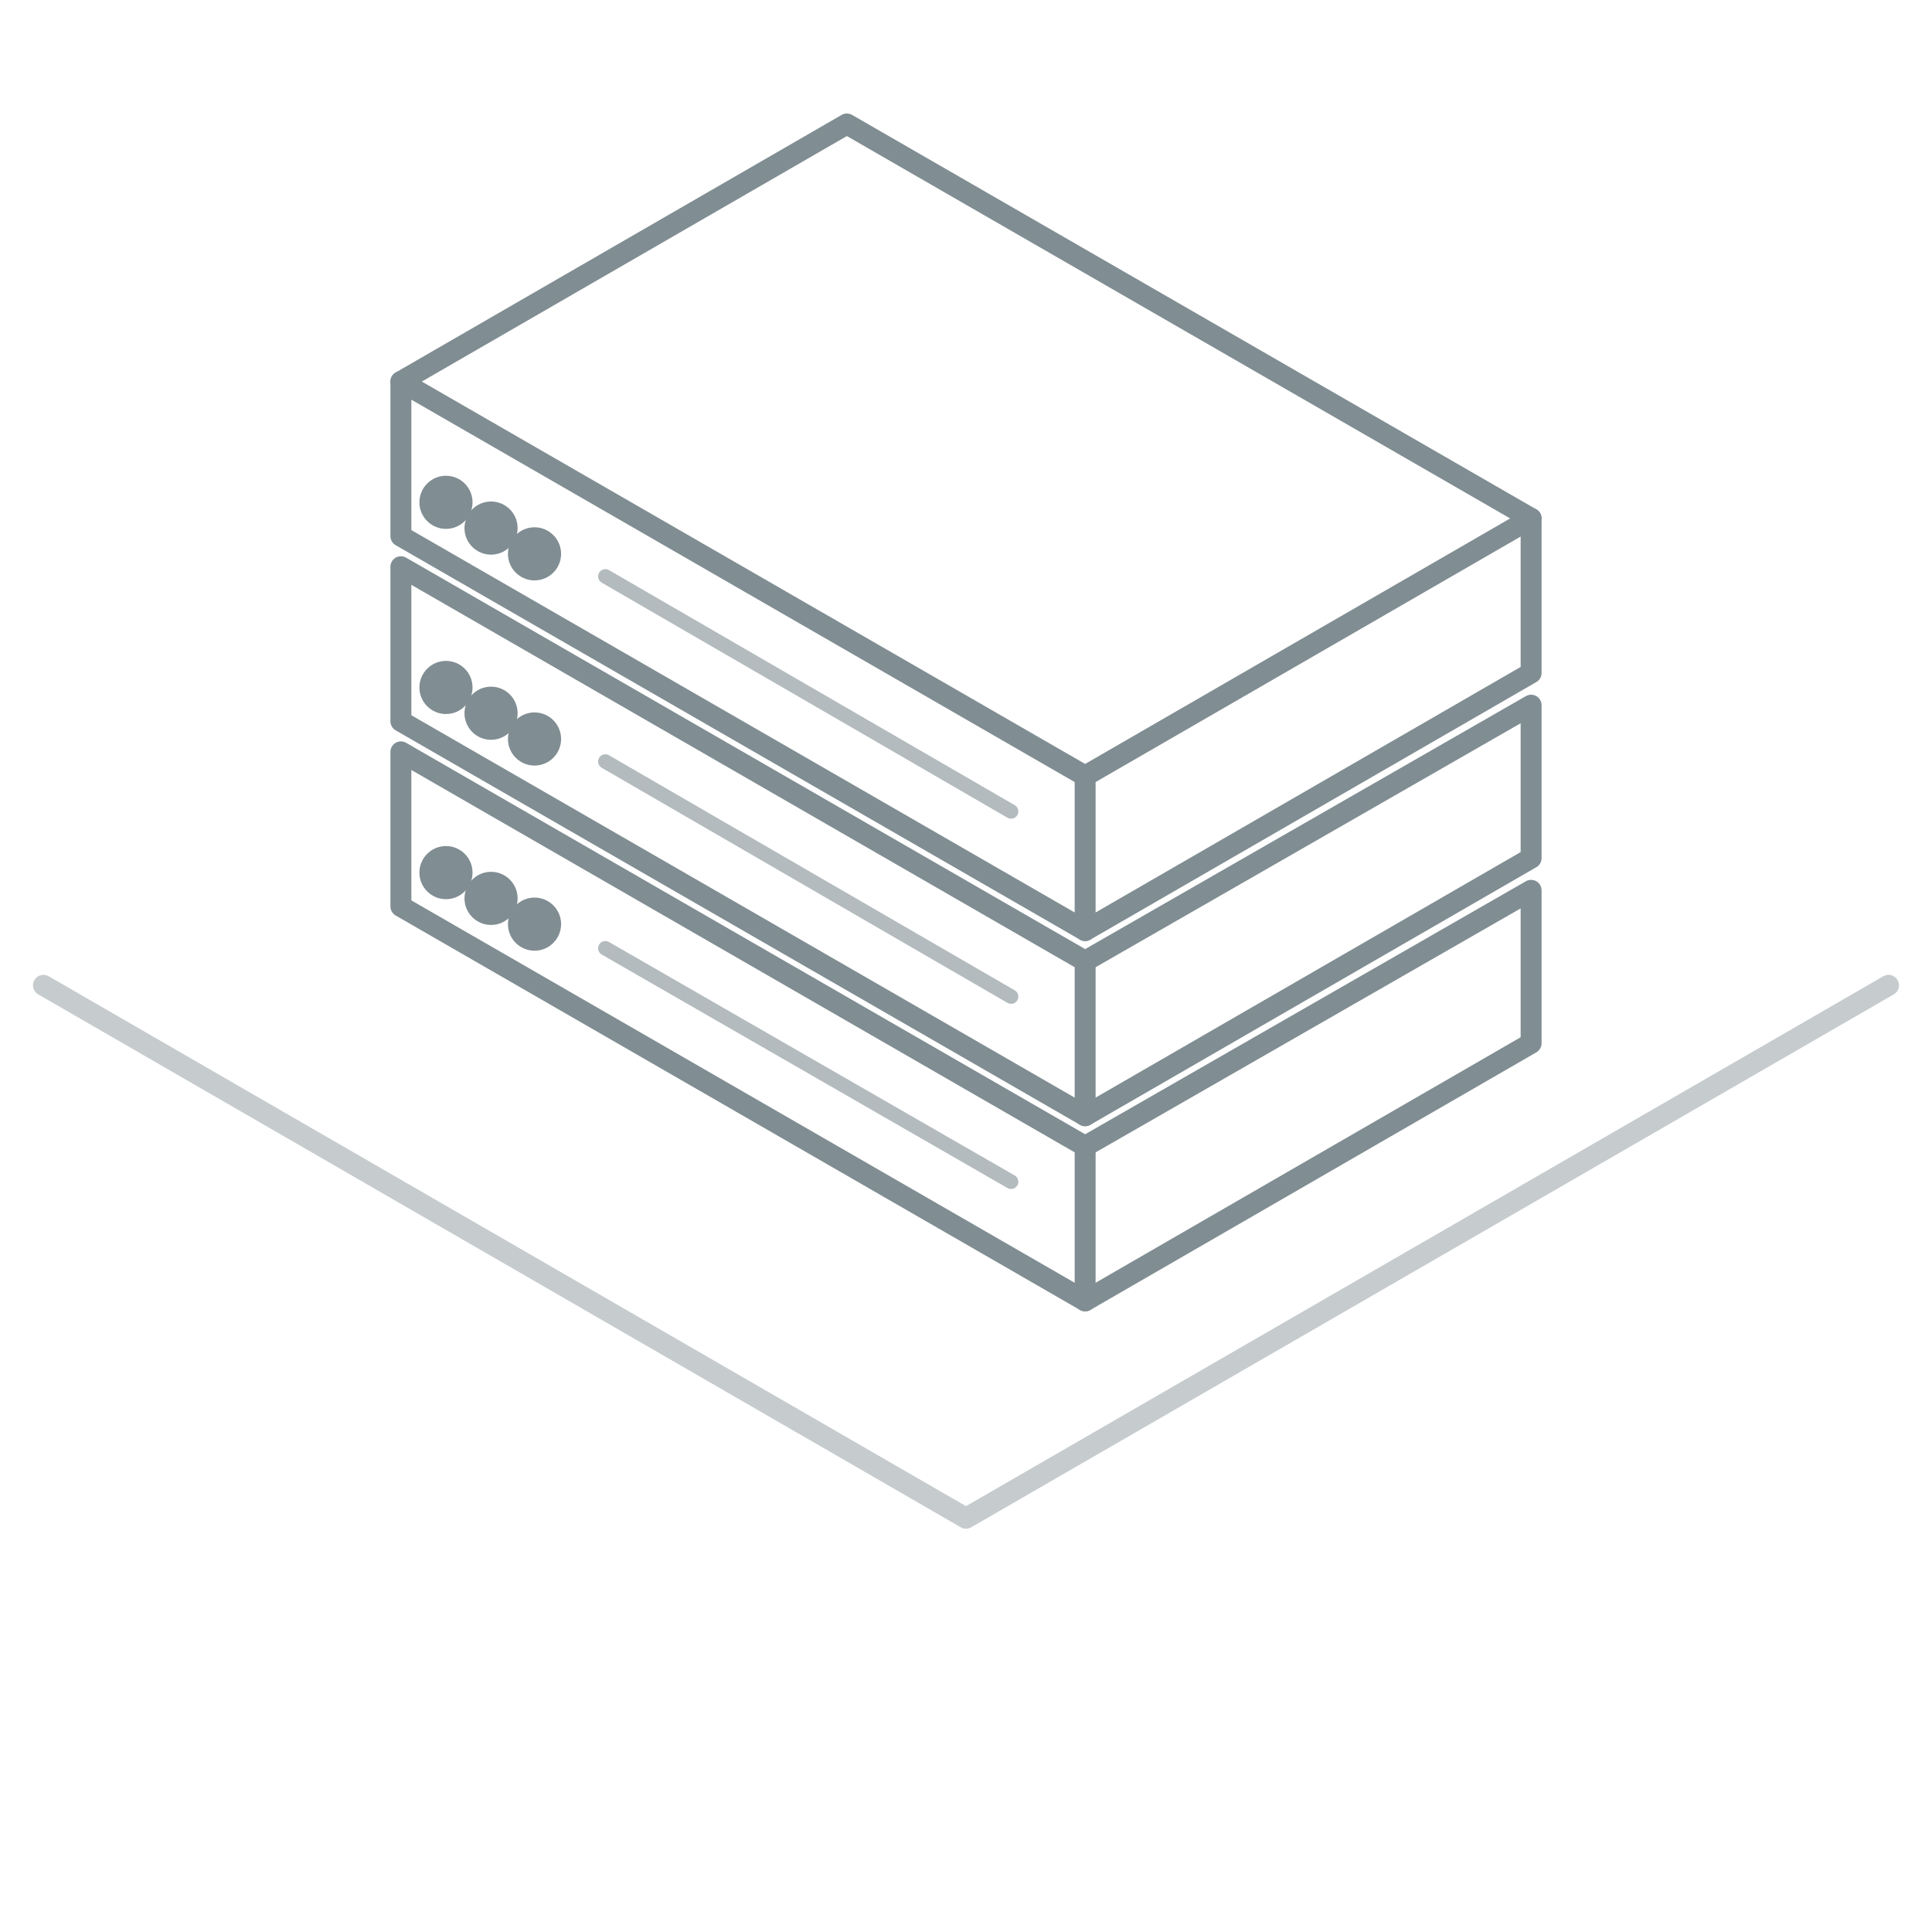
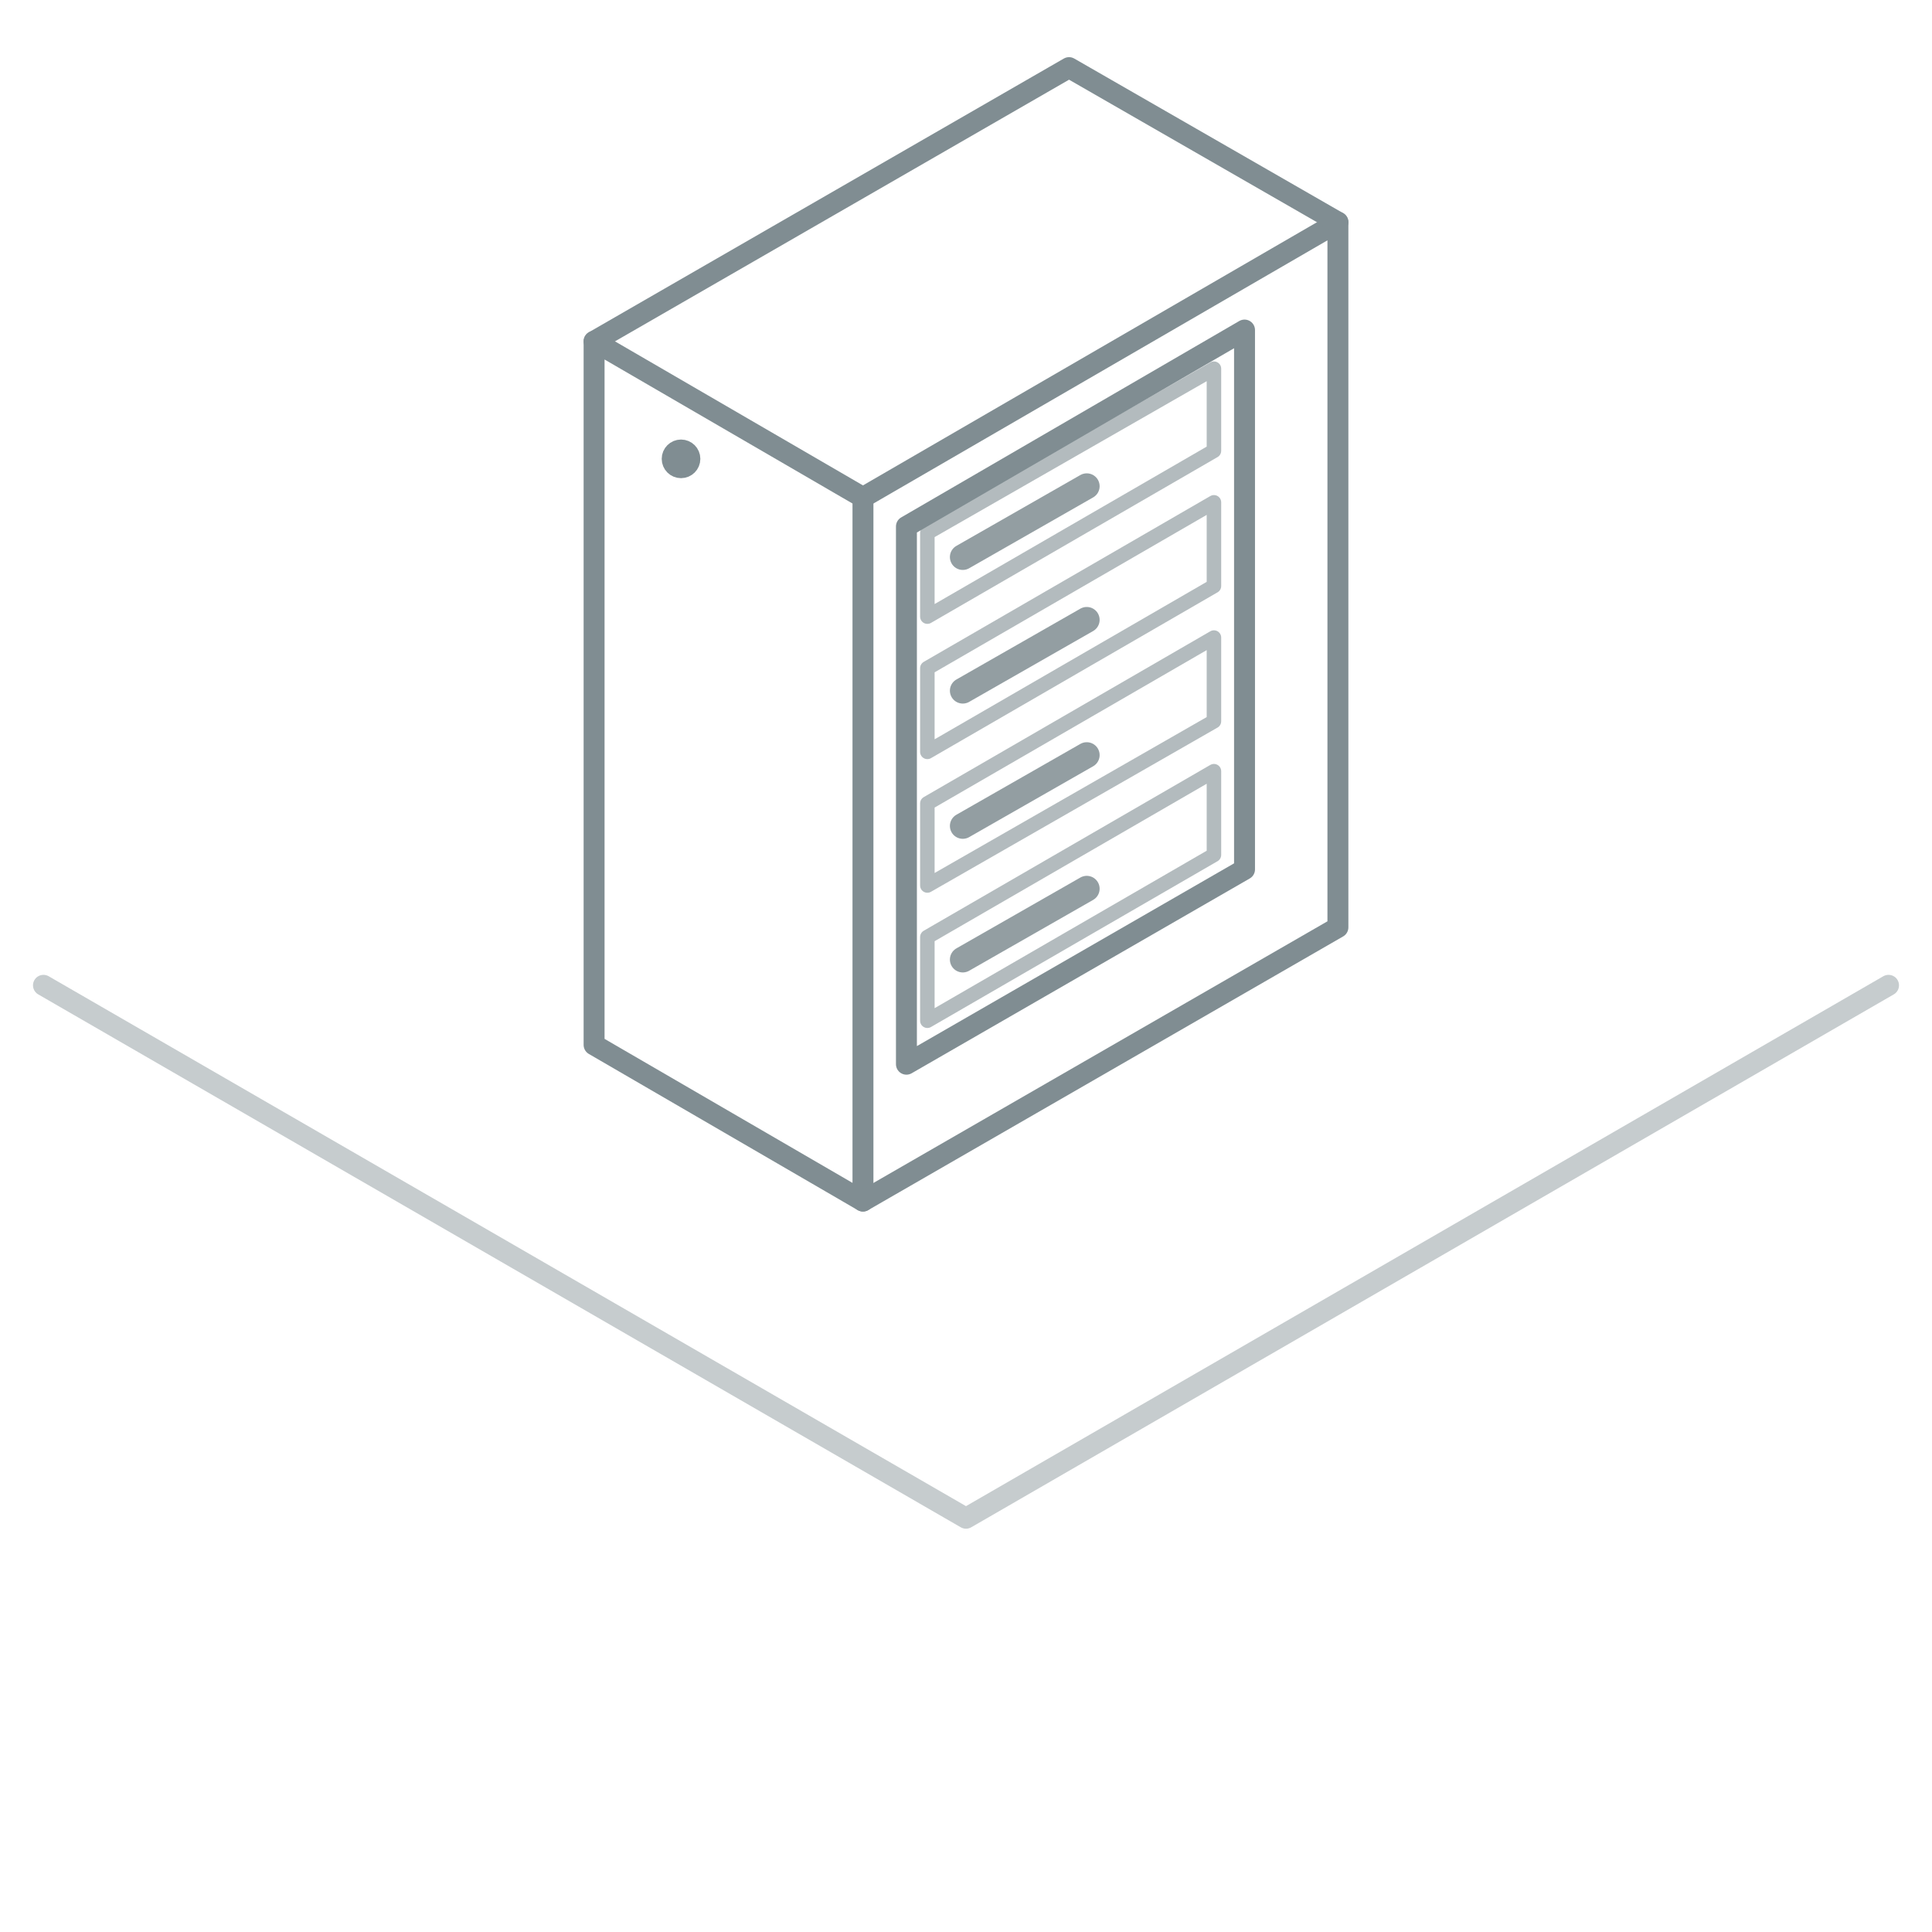
<svg xmlns="http://www.w3.org/2000/svg" viewBox="0 0 120 120" fill="none" stroke="#808d92" stroke-width="1.3" stroke-linecap="round" stroke-linejoin="round">
  <path d="M117.3 61.2 L60.0 94.3 L2.7 61.2" opacity="0.45" />
-   <path d="M67.4 80.8 L24.9 56.3 L24.9 46.7 L67.4 71.2 Z" />
-   <path d="M67.4 80.8 L95.1 64.8 L95.1 55.3 L67.4 71.2" />
-   <circle cx="27.7" cy="54.2" r="1.0" fill="#808d92" />
-   <circle cx="30.5" cy="55.8" r="1.0" fill="#808d92" />
-   <circle cx="33.2" cy="57.4" r="1.0" fill="#808d92" />
-   <path d="M62.8 73.4 L37.6 58.9" stroke-width="0.9" opacity="0.6" />
-   <path d="M67.4 69.3 L24.9 44.8 L24.9 35.2 L67.4 59.7 Z" />
-   <path d="M67.4 69.3 L95.1 53.3 L95.1 43.8 L67.4 59.7" />
-   <circle cx="27.7" cy="42.7" r="1.0" fill="#808d92" />
-   <circle cx="30.5" cy="44.3" r="1.0" fill="#808d92" />
-   <circle cx="33.2" cy="45.9" r="1.0" fill="#808d92" />
-   <path d="M62.8 61.9 L37.6 47.3" stroke-width="0.9" opacity="0.6" />
-   <path d="M67.4 57.8 L24.9 33.3 L24.9 23.7 L67.4 48.2 Z" />
-   <path d="M67.4 57.8 L95.1 41.8 L95.1 32.2 L67.4 48.2" />
-   <path d="M24.9 23.7 L52.6 7.7 L95.1 32.2" />
-   <circle cx="27.7" cy="31.2" r="1.0" fill="#808d92" />
-   <circle cx="30.5" cy="32.8" r="1.0" fill="#808d92" />
-   <circle cx="33.2" cy="34.4" r="1.0" fill="#808d92" />
-   <path d="M62.8 50.4 L37.6 35.8" stroke-width="0.9" opacity="0.6" />
+   <path d="M53.6 74.6 L36.9 64.9 L36.9 21.2 L53.6 30.9 Z" />
+   <path d="M53.6 74.6 L83.1 57.6 L83.1 13.8 L53.6 30.9" />
+   <path d="M36.9 21.2 L66.4 4.2 L83.1 13.8" />
+   <path d="M56.3 66.1 L77.3 54.0 L77.3 20.5 L56.3 32.7 Z" />
+   <path d="M57.6 63.4 L75.4 53.1 L75.4 47.9 L57.6 58.2 Z" stroke-width="0.9" opacity="0.6" />
+   <path d="M59.8 59.6 L67.5 55.2" stroke-width="1.6" opacity="0.85" />
+   <path d="M57.6 55.0 L75.4 44.8 L75.4 39.6 L57.6 49.9 Z" stroke-width="0.9" opacity="0.6" />
+   <path d="M59.8 51.3 L67.5 46.9" stroke-width="1.6" opacity="0.85" />
+   <path d="M57.6 46.7 L75.4 36.4 L75.4 31.2 L57.6 41.5 Z" stroke-width="0.9" opacity="0.6" />
+   <path d="M59.8 42.9 L67.5 38.5" stroke-width="1.6" opacity="0.85" />
+   <path d="M57.6 38.3 L75.4 28.0 L75.4 22.9 L57.6 33.1 Z" stroke-width="0.9" opacity="0.6" />
+   <path d="M59.8 34.6 L67.5 30.2" stroke-width="1.6" opacity="0.85" />
+   <circle cx="42.3" cy="28.5" r="0.55" fill="#808d92" />
</svg>
